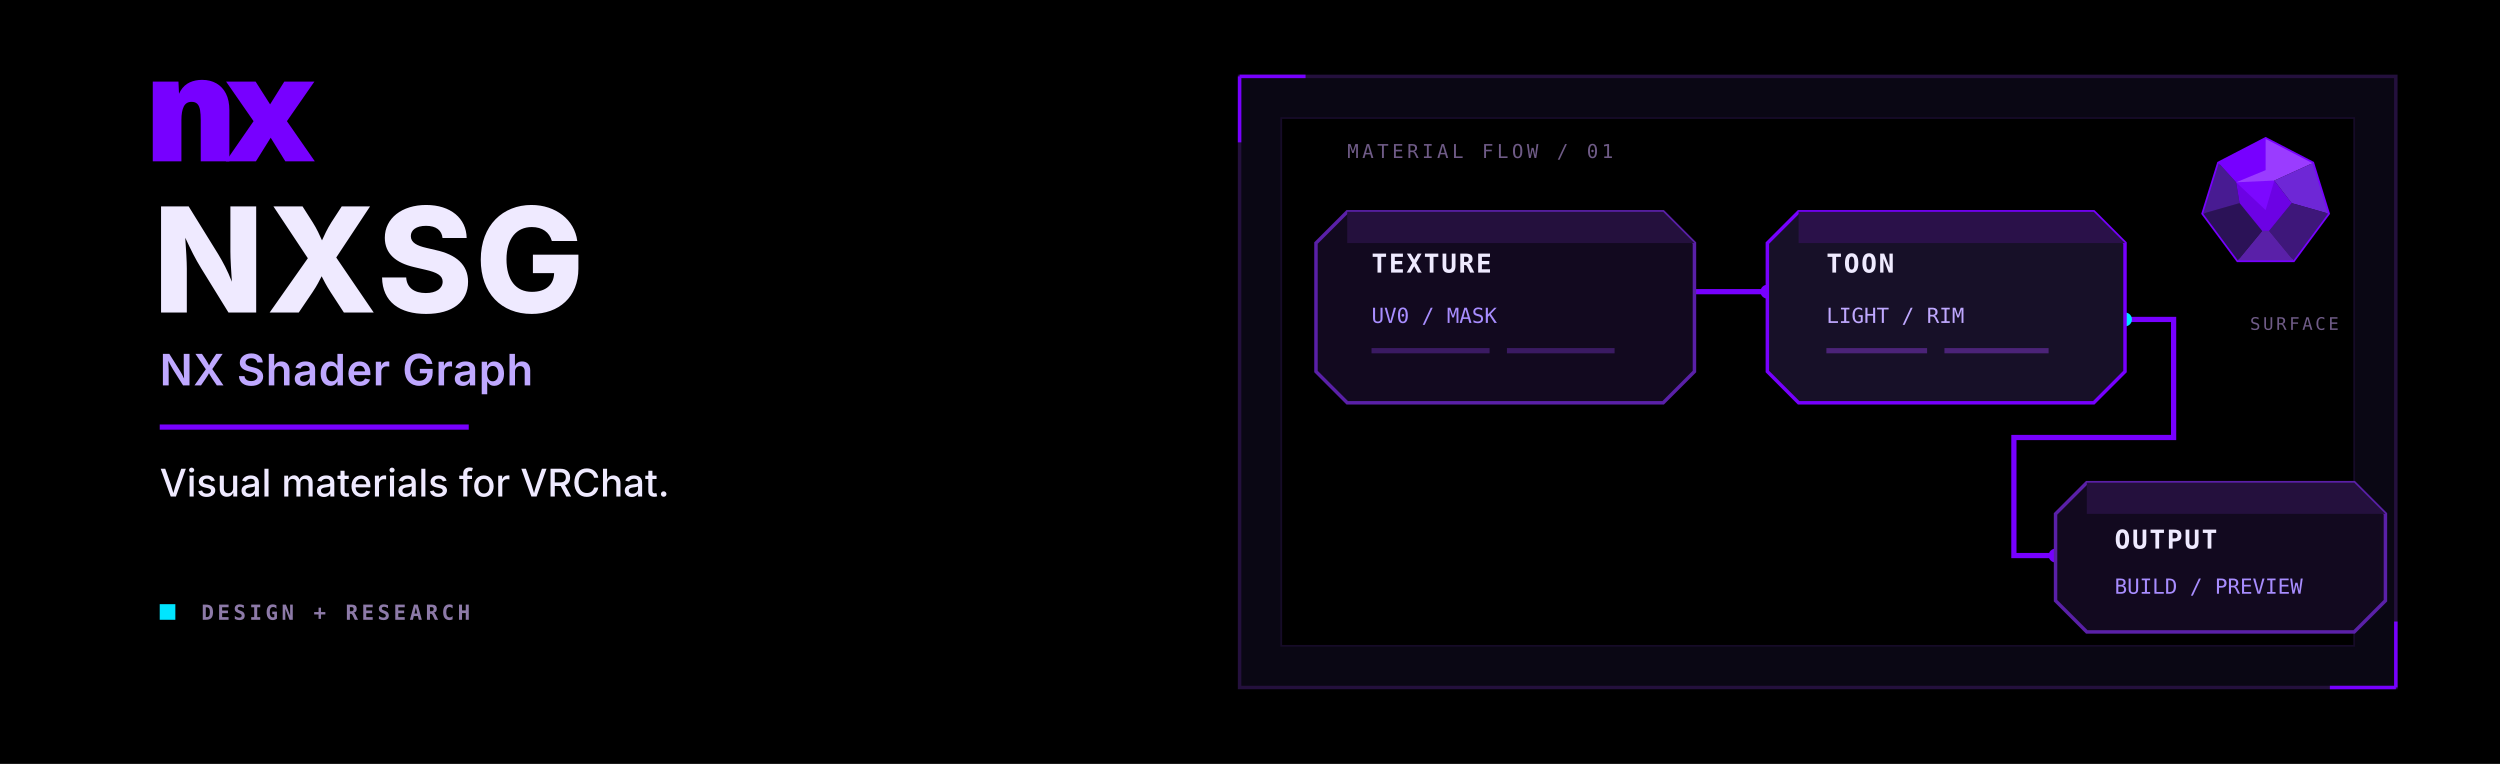
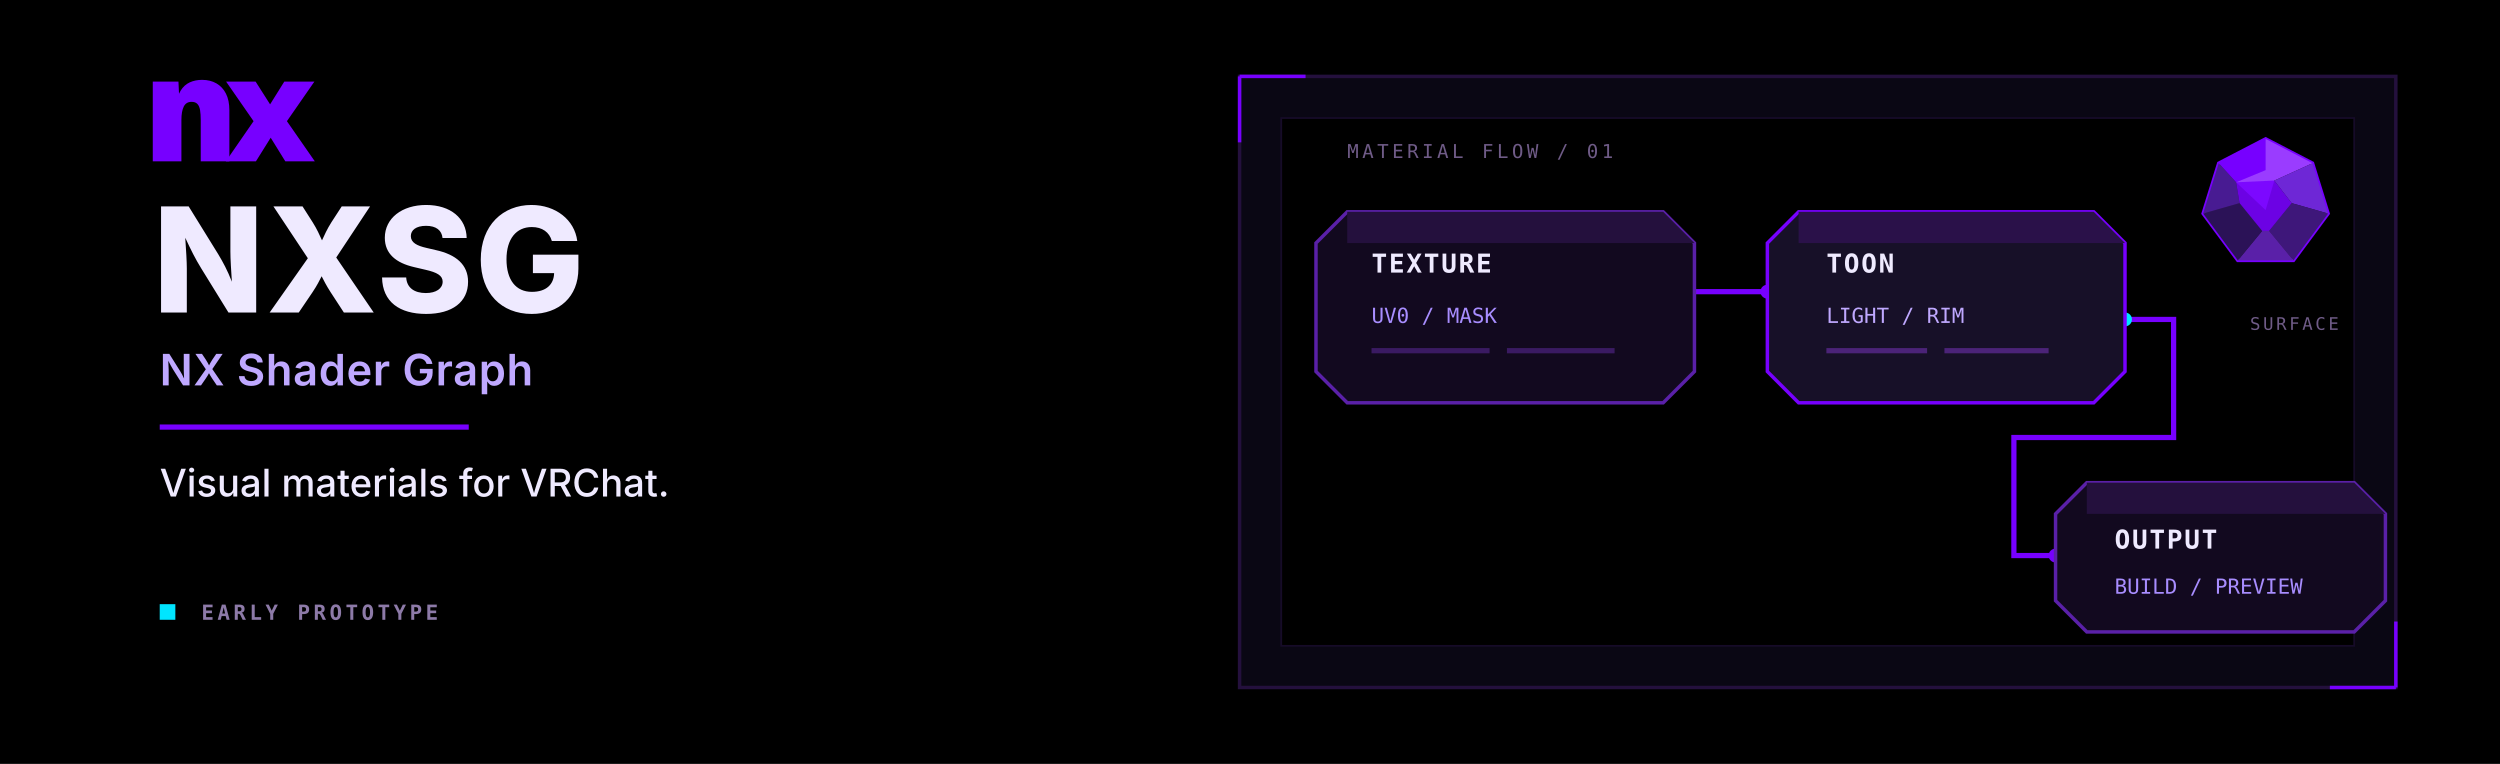
<svg xmlns="http://www.w3.org/2000/svg" viewBox="0 0 1440 440" role="img" aria-labelledby="title desc">
  <rect width="1440" height="440" fill="#000000" />
  <path d="M714 44H1380V396H714Z M738 68H1356V372H738Z" fill="#0A0714" fill-rule="evenodd" />
  <path d="M714 44H1380V396H714Z" fill="none" stroke="#24103D" stroke-width="2" />
  <path d="M738 68H1356V372H738Z" fill="none" stroke="#160B28" stroke-width="1" />
  <path d="M714 44h38M714 44v38M1380 396h-38M1380 396v-38" fill="none" stroke="#7700FF" stroke-width="2" />
  <g aria-label="NX" transform="translate(88 46) scale(.085)">
    <g fill="#7700FF" transform="translate(-56 552) scale(1 -1)">
      <path d="M56 0V540H230L238 368L214 370Q220 439 244.5 478.5Q269 518 306.5 535.0Q344 552 390 552Q446 552 487.5 528.0Q529 504 552.0 458.5Q575 413 575 347V0H381V280Q381 319 376.5 346.5Q372 374 358.5 388.5Q345 403 319 403Q282 403 266.0 371.0Q250 339 250 280V0Z" />
      <path d="M551.0 0 739.0 272 553.0 540H753.0L851.0 386L947.0 540H1151.0L965.0 272L1154.0 0H954.0L855.0 160L755.0 0Z" />
    </g>
  </g>
  <text x="88" y="180" fill="#EFEAFF" font-family="system-ui, -apple-system, BlinkMacSystemFont, 'Segoe UI', sans-serif" font-size="84" font-weight="800" letter-spacing="1">NXSG</text>
  <text x="92" y="222" fill="#BFA8FF" font-family="system-ui, -apple-system, BlinkMacSystemFont, 'Segoe UI', sans-serif" font-size="25" font-weight="600" letter-spacing=".4">NX Shader Graph</text>
  <path d="M92 246H270" stroke="#7700FF" stroke-width="3" />
  <text x="92" y="286" fill="#EFEAFF" font-family="system-ui, -apple-system, BlinkMacSystemFont, 'Segoe UI', sans-serif" font-size="22" font-weight="500">Visual materials for VRChat.</text>
  <rect x="92" y="348" width="9" height="9" fill="#00E5FF" />
-   <text x="116" y="357" fill="#8D7AA8" font-family="ui-monospace, SFMono-Regular, Menlo, Consolas, monospace" font-size="12" font-weight="700" letter-spacing="2">DESIGN + RESEARCH</text>
+   <text x="116" y="357" fill="#8D7AA8" font-family="ui-monospace, SFMono-Regular, Menlo, Consolas, monospace" font-size="12" font-weight="700" letter-spacing="2">EARLY PROTOTYPE</text>
  <text x="776" y="91" fill="#6F5B87" font-family="ui-monospace, SFMono-Regular, Menlo, Consolas, monospace" font-size="11" letter-spacing="2">MATERIAL FLOW / 01</text>
  <path d="M958 168H1018" fill="none" stroke="#7700FF" stroke-width="3" />
  <path d="M1224 184H1252V252H1160V320H1184" fill="none" stroke="#7700FF" stroke-width="3" />
  <circle cx="958" cy="168" r="4" fill="#00E5FF" />
  <circle cx="1018" cy="168" r="4" fill="#7700FF" />
  <circle cx="1224" cy="184" r="4" fill="#00E5FF" />
  <circle cx="1184" cy="320" r="4" fill="#7700FF" />
  <path d="M776 122H958L976 140V214L958 232H776L758 214V140Z" fill="#12091F" stroke="#5A20A8" stroke-width="2" />
  <path d="M776 122H958L976 140H776Z" fill="#24103D" />
  <text x="790" y="157" fill="#EFEAFF" font-family="ui-monospace, SFMono-Regular, Menlo, Consolas, monospace" font-size="15" font-weight="700" letter-spacing="1">TEXTURE</text>
  <text x="790" y="186" fill="#A88DFF" font-family="ui-monospace, SFMono-Regular, Menlo, Consolas, monospace" font-size="12">UV0  /  MASK</text>
  <path d="M790 202H858M868 202H930" stroke="#3A1A62" stroke-width="3" />
  <path d="M1036 122H1206L1224 140V214L1206 232H1036L1018 214V140Z" fill="#171028" stroke="#7700FF" stroke-width="2" />
  <path d="M1036 122H1206L1224 140H1036Z" fill="#2A1149" />
  <text x="1052" y="157" fill="#EFEAFF" font-family="ui-monospace, SFMono-Regular, Menlo, Consolas, monospace" font-size="15" font-weight="700" letter-spacing="1">TOON</text>
  <text x="1052" y="186" fill="#BFA8FF" font-family="ui-monospace, SFMono-Regular, Menlo, Consolas, monospace" font-size="12">LIGHT  /  RIM</text>
  <path d="M1052 202H1110M1120 202H1180" stroke="#4B2378" stroke-width="3" />
  <path d="M1202 278H1356L1374 296V346L1356 364H1202L1184 346V296Z" fill="#12091F" stroke="#5A20A8" stroke-width="2" />
  <path d="M1202 278H1356L1374 296H1202Z" fill="#24103D" />
  <text x="1218" y="316" fill="#EFEAFF" font-family="ui-monospace, SFMono-Regular, Menlo, Consolas, monospace" font-size="15" font-weight="700" letter-spacing="1">OUTPUT</text>
  <text x="1218" y="342" fill="#A88DFF" font-family="ui-monospace, SFMono-Regular, Menlo, Consolas, monospace" font-size="12">BUILD  /  PREVIEW</text>
  <g transform="translate(1305 116)" aria-label="faceted violet material">
    <polygon points="0,-36 27,-22 36,7 16,34 -16,34 -36,7 -27,-22" fill="#24103D" stroke="#7700FF" stroke-width="2" />
    <polygon points="0,-36 27,-22 5,-12 0,5 -17,-11" fill="#9A3CFF" />
    <polygon points="27,-22 36,7 15,1 5,-12" fill="#6E27D6" />
    <polygon points="36,7 16,34 2,17 15,1" fill="#3E177A" />
    <polygon points="16,34 -16,34 -2,17 2,17" fill="#5A20A8" />
    <polygon points="-16,34 -36,7 -15,1 -2,17" fill="#2B1257" />
    <polygon points="-36,7 -27,-22 -17,-11 -15,1" fill="#481B92" />
    <polygon points="-27,-22 0,-36 0,-18 -17,-11" fill="#7700FF" />
    <polygon points="-17,-11 5,-12 15,1 2,17 -2,17 -15,1" fill="#7700FF" opacity=".86" />
  </g>
  <text x="1296" y="190" fill="#6F5B87" font-family="ui-monospace, SFMono-Regular, Menlo, Consolas, monospace" font-size="10" letter-spacing="1.5">SURFACE</text>
</svg>
